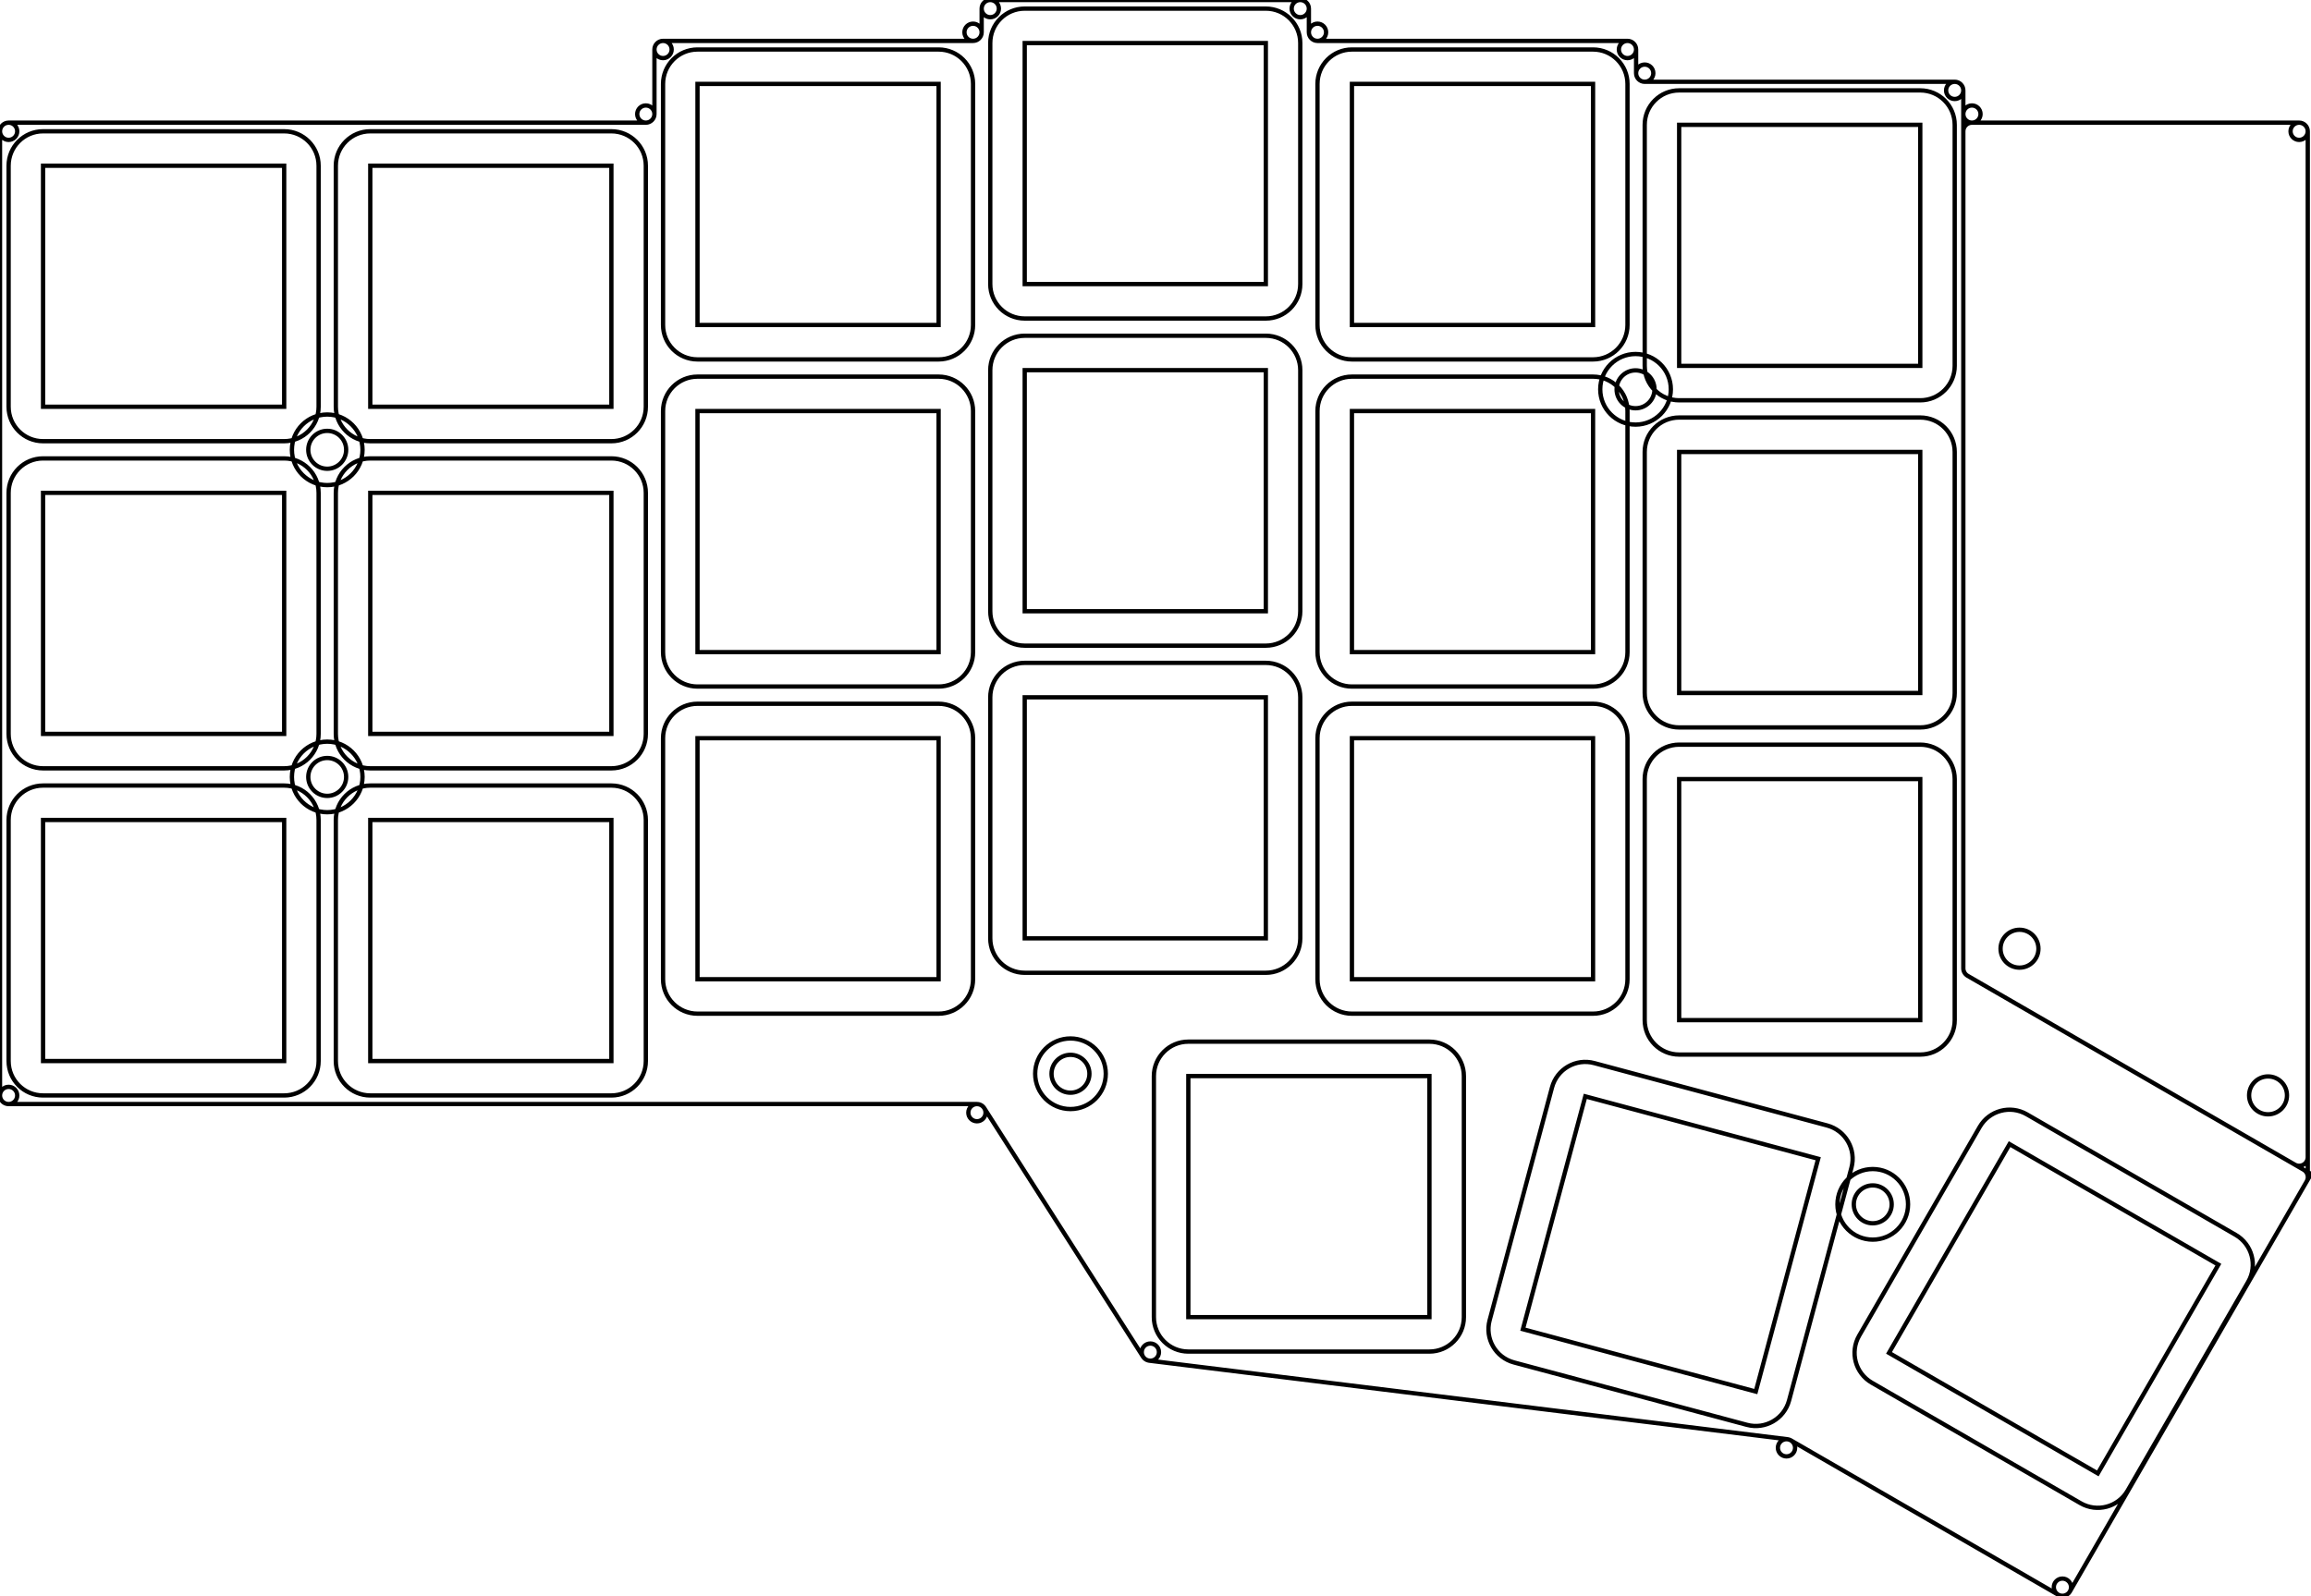
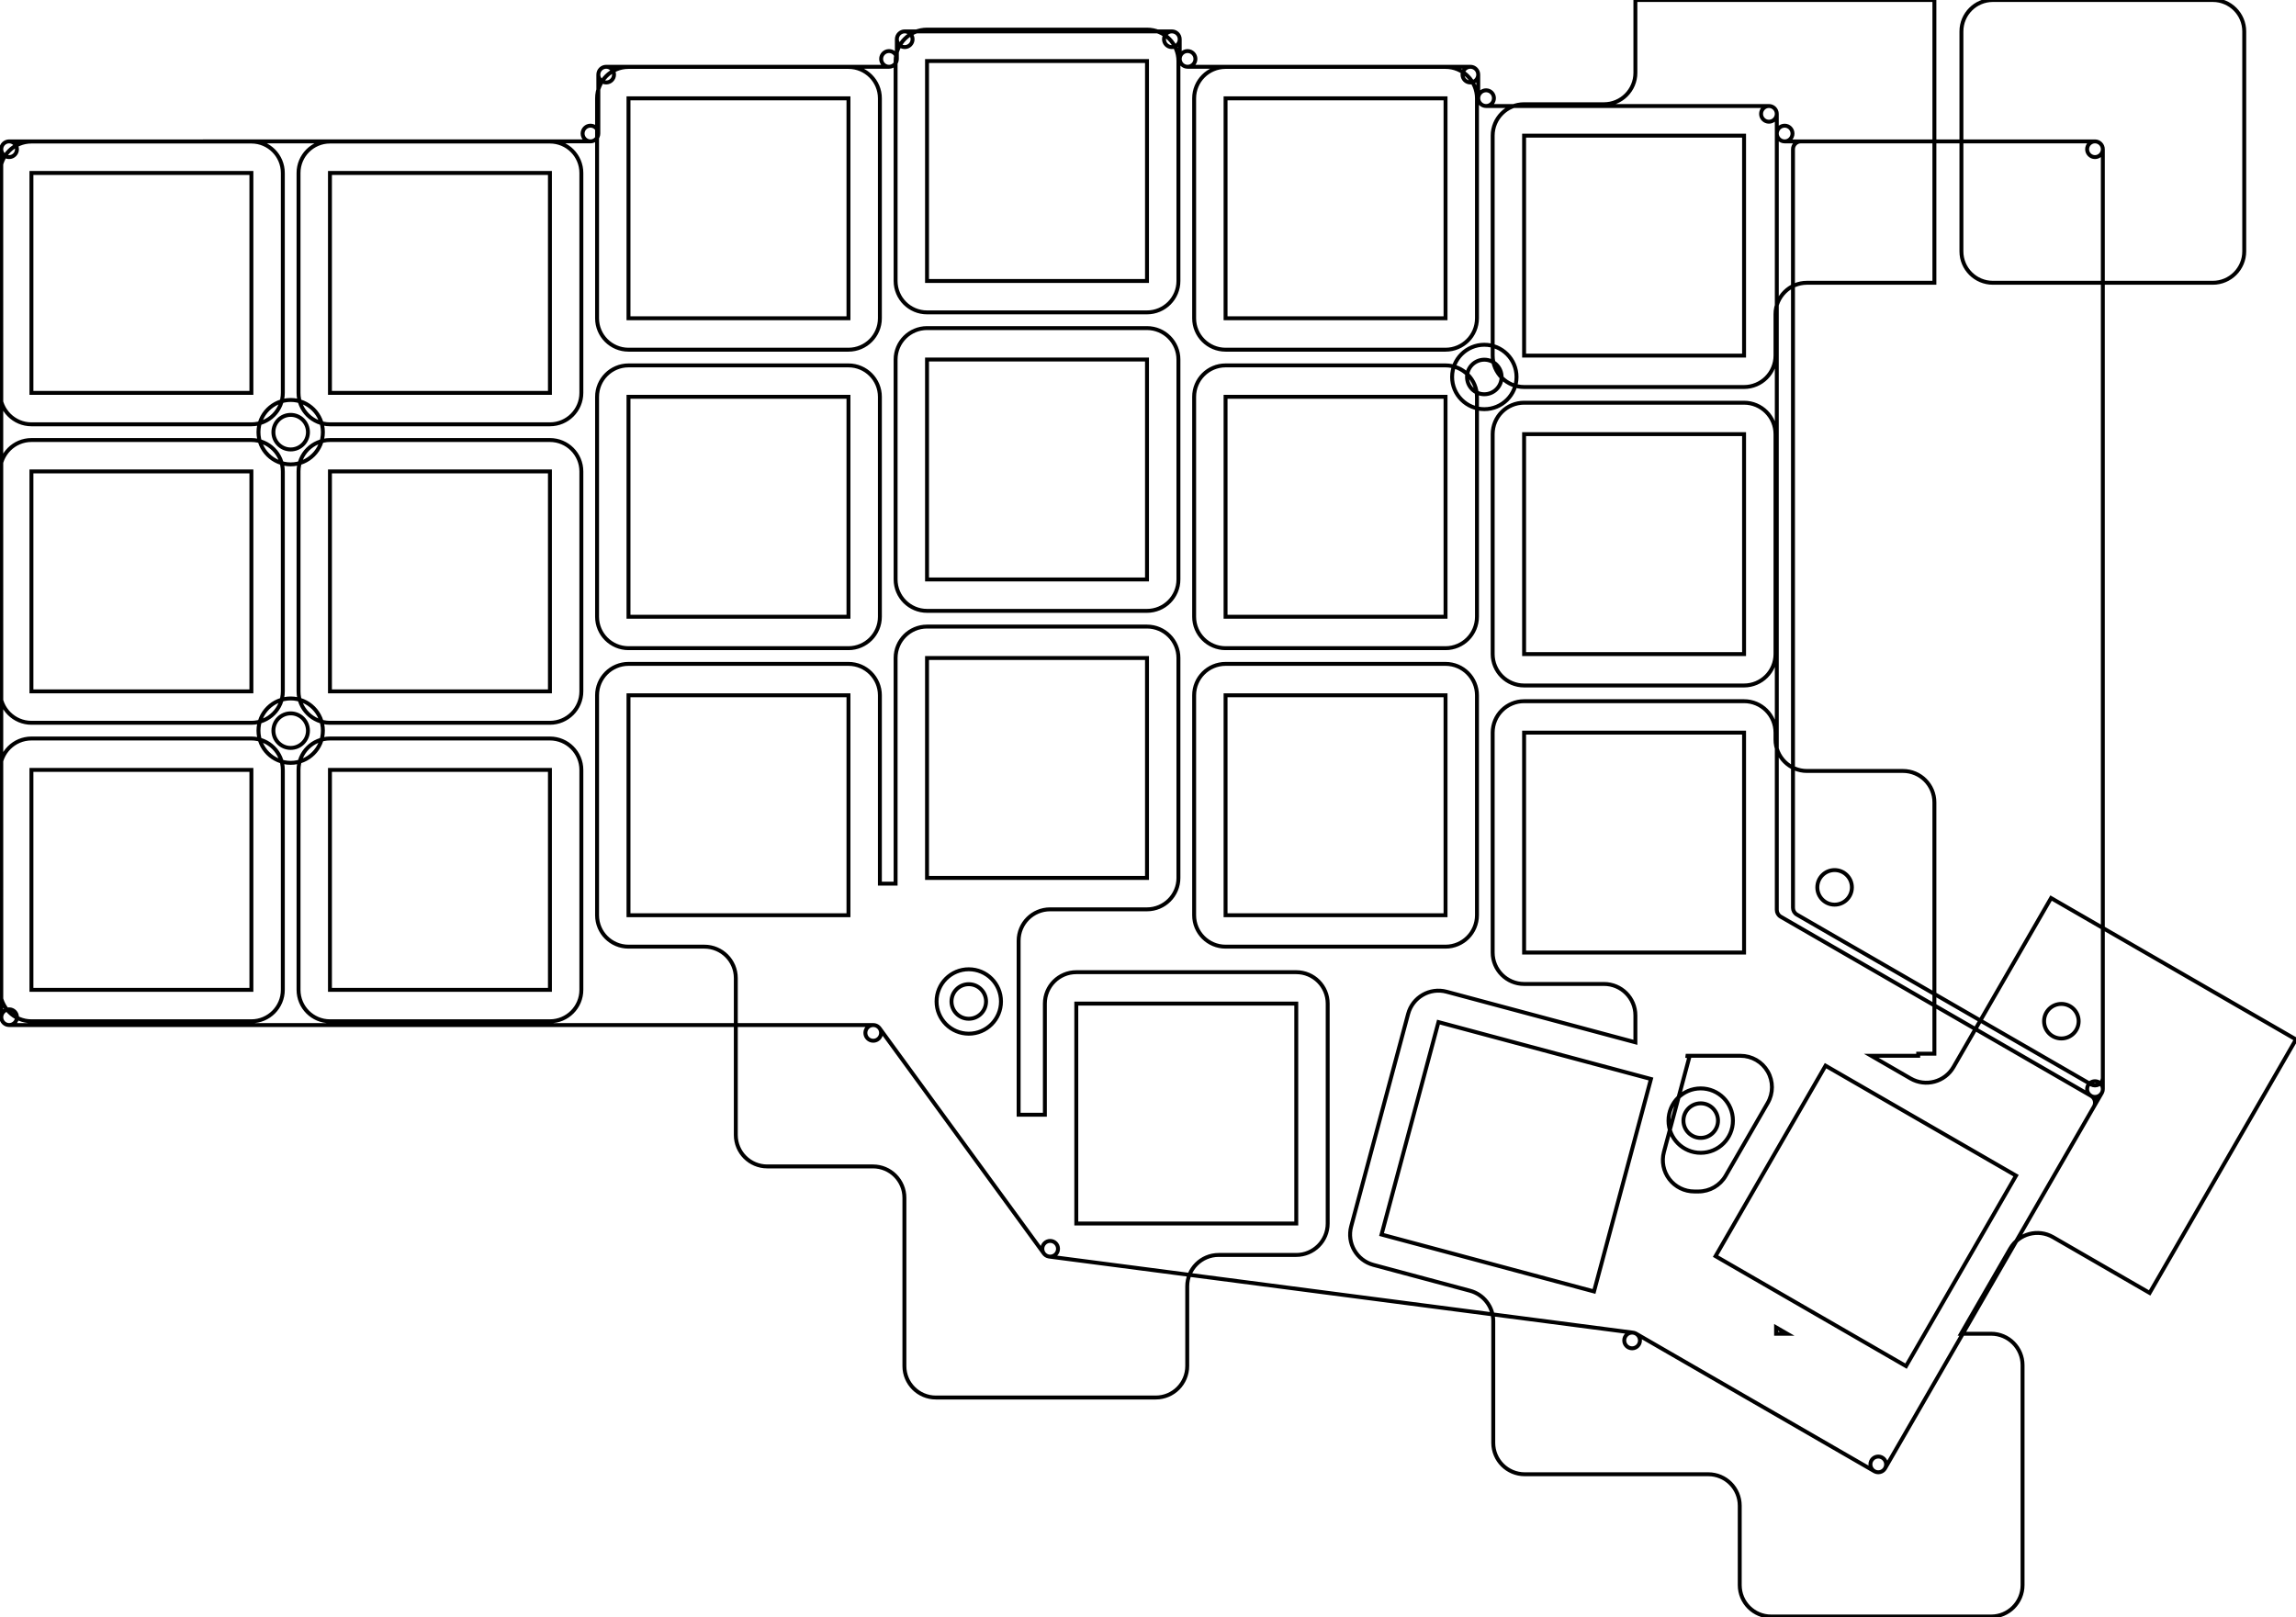
- <svg xmlns="http://www.w3.org/2000/svg" width="134.188mm" height="92.685mm" viewBox="0 0 134.188 92.685">
+ <svg xmlns="http://www.w3.org/2000/svg" width="146.127mm" height="102.901mm" viewBox="0 0 146.127 102.901">
  <g id="svgGroup" stroke-linecap="round" fill-rule="evenodd" font-size="9pt" stroke="#000" stroke-width="0.25mm" fill="none" style="stroke:#000;stroke-width:0.25mm;fill:none">
-     <path d="M 134 7.625 L 134 68.077 L 134.188 68.186 L 120.188 92.435 M 114 5.25 L 114 56.242 A 0.5 0.5 0 0 0 114.25 56.675 L 133.755 67.936 A 0.5 0.5 0 0 1 133.938 68.619 M 2.5 63.625 L 16.5 63.625 A 2 2 0 0 0 18.5 61.625 L 18.5 47.625 A 2 2 0 0 0 16.5 45.625 L 2.5 45.625 A 2 2 0 0 0 0.5 47.625 L 0.5 61.625 A 2 2 0 0 0 2.5 63.625 Z M 2.5 44.625 L 16.5 44.625 A 2 2 0 0 0 18.5 42.625 L 18.5 28.625 A 2 2 0 0 0 16.5 26.625 L 2.5 26.625 A 2 2 0 0 0 0.5 28.625 L 0.5 42.625 A 2 2 0 0 0 2.5 44.625 Z M 2.5 25.625 L 16.5 25.625 A 2 2 0 0 0 18.5 23.625 L 18.5 9.625 A 2 2 0 0 0 16.5 7.625 L 2.5 7.625 A 2 2 0 0 0 0.5 9.625 L 0.5 23.625 A 2 2 0 0 0 2.5 25.625 Z M 21.5 63.625 L 35.5 63.625 A 2 2 0 0 0 37.5 61.625 L 37.5 47.625 A 2 2 0 0 0 35.5 45.625 L 21.5 45.625 A 2 2 0 0 0 19.5 47.625 L 19.5 61.625 A 2 2 0 0 0 21.5 63.625 Z M 21.5 44.625 L 35.5 44.625 A 2 2 0 0 0 37.5 42.625 L 37.5 28.625 A 2 2 0 0 0 35.5 26.625 L 21.5 26.625 A 2 2 0 0 0 19.5 28.625 L 19.5 42.625 A 2 2 0 0 0 21.5 44.625 Z M 21.5 25.625 L 35.5 25.625 A 2 2 0 0 0 37.5 23.625 L 37.5 9.625 A 2 2 0 0 0 35.5 7.625 L 21.5 7.625 A 2 2 0 0 0 19.5 9.625 L 19.5 23.625 A 2 2 0 0 0 21.5 25.625 Z M 40.5 58.875 L 54.5 58.875 A 2 2 0 0 0 56.5 56.875 L 56.5 42.875 A 2 2 0 0 0 54.5 40.875 L 40.5 40.875 A 2 2 0 0 0 38.5 42.875 L 38.5 56.875 A 2 2 0 0 0 40.5 58.875 Z M 40.5 39.875 L 54.5 39.875 A 2 2 0 0 0 56.5 37.875 L 56.5 23.875 A 2 2 0 0 0 54.5 21.875 L 40.5 21.875 A 2 2 0 0 0 38.5 23.875 L 38.5 37.875 A 2 2 0 0 0 40.5 39.875 Z M 40.5 20.875 L 54.5 20.875 A 2 2 0 0 0 56.5 18.875 L 56.5 4.875 A 2 2 0 0 0 54.5 2.875 L 40.5 2.875 A 2 2 0 0 0 38.5 4.875 L 38.5 18.875 A 2 2 0 0 0 40.5 20.875 Z M 59.5 56.5 L 73.5 56.5 A 2 2 0 0 0 75.5 54.5 L 75.5 40.5 A 2 2 0 0 0 73.5 38.5 L 59.5 38.5 A 2 2 0 0 0 57.5 40.5 L 57.5 54.5 A 2 2 0 0 0 59.5 56.5 Z M 59.5 37.5 L 73.5 37.5 A 2 2 0 0 0 75.5 35.5 L 75.5 21.5 A 2 2 0 0 0 73.5 19.5 L 59.5 19.5 A 2 2 0 0 0 57.5 21.5 L 57.5 35.5 A 2 2 0 0 0 59.5 37.5 Z M 59.5 18.5 L 73.5 18.5 A 2 2 0 0 0 75.5 16.5 L 75.5 2.5 A 2 2 0 0 0 73.5 0.5 L 59.5 0.5 A 2 2 0 0 0 57.5 2.5 L 57.5 16.5 A 2 2 0 0 0 59.5 18.5 Z M 78.5 58.875 L 92.5 58.875 A 2 2 0 0 0 94.5 56.875 L 94.5 42.875 A 2 2 0 0 0 92.5 40.875 L 78.5 40.875 A 2 2 0 0 0 76.5 42.875 L 76.5 56.875 A 2 2 0 0 0 78.5 58.875 Z M 78.5 39.875 L 92.5 39.875 A 2 2 0 0 0 94.5 37.875 L 94.5 23.875 A 2 2 0 0 0 92.5 21.875 L 78.5 21.875 A 2 2 0 0 0 76.5 23.875 L 76.5 37.875 A 2 2 0 0 0 78.5 39.875 Z M 78.5 20.875 L 92.5 20.875 A 2 2 0 0 0 94.5 18.875 L 94.5 4.875 A 2 2 0 0 0 92.5 2.875 L 78.5 2.875 A 2 2 0 0 0 76.5 4.875 L 76.5 18.875 A 2 2 0 0 0 78.5 20.875 Z M 97.5 61.25 L 111.5 61.25 A 2 2 0 0 0 113.5 59.25 L 113.5 45.25 A 2 2 0 0 0 111.5 43.25 L 97.5 43.25 A 2 2 0 0 0 95.5 45.25 L 95.5 59.25 A 2 2 0 0 0 97.5 61.25 Z M 97.5 42.25 L 111.5 42.25 A 2 2 0 0 0 113.5 40.25 L 113.5 26.25 A 2 2 0 0 0 111.5 24.25 L 97.5 24.25 A 2 2 0 0 0 95.5 26.25 L 95.5 40.25 A 2 2 0 0 0 97.5 42.25 Z M 97.5 23.25 L 111.5 23.25 A 2 2 0 0 0 113.5 21.25 L 113.5 7.25 A 2 2 0 0 0 111.5 5.25 L 97.5 5.25 A 2 2 0 0 0 95.5 7.25 L 95.5 21.25 A 2 2 0 0 0 97.5 23.25 Z M 69 78.5 L 83 78.5 A 2 2 0 0 0 85 76.5 L 85 62.5 A 2 2 0 0 0 83 60.5 L 69 60.5 A 2 2 0 0 0 67 62.5 L 67 76.5 A 2 2 0 0 0 69 78.5 Z M 123.541 86.576 L 130.541 74.452 A 2 2 0 0 0 129.809 71.72 L 117.685 64.72 A 2 2 0 0 0 114.953 65.452 L 107.953 77.576 A 2 2 0 0 0 108.685 80.308 L 120.809 87.308 A 2 2 0 0 0 123.541 86.576 Z M 87.909 79.132 L 101.432 82.755 A 2 2 0 0 0 103.882 81.341 L 107.505 67.818 A 2 2 0 0 0 106.091 65.368 L 92.568 61.745 A 2 2 0 0 0 90.118 63.159 L 86.495 76.682 A 2 2 0 0 0 87.909 79.132 Z M 88.427 77.2 L 101.95 80.823 L 105.573 67.3 L 92.05 63.677 L 88.427 77.2 Z M 2.5 61.625 L 16.5 61.625 L 16.5 47.625 L 2.5 47.625 L 2.5 61.625 Z M 2.5 42.625 L 16.5 42.625 L 16.5 28.625 L 2.5 28.625 L 2.5 42.625 Z M 2.5 23.625 L 16.5 23.625 L 16.5 9.625 L 2.5 9.625 L 2.5 23.625 Z M 21.5 61.625 L 35.5 61.625 L 35.5 47.625 L 21.5 47.625 L 21.5 61.625 Z M 21.5 42.625 L 35.5 42.625 L 35.5 28.625 L 21.5 28.625 L 21.5 42.625 Z M 21.5 23.625 L 35.5 23.625 L 35.5 9.625 L 21.5 9.625 L 21.5 23.625 Z M 40.5 56.875 L 54.5 56.875 L 54.5 42.875 L 40.5 42.875 L 40.5 56.875 Z M 40.5 37.875 L 54.5 37.875 L 54.5 23.875 L 40.5 23.875 L 40.5 37.875 Z M 40.5 18.875 L 54.5 18.875 L 54.5 4.875 L 40.5 4.875 L 40.5 18.875 Z M 59.5 54.5 L 73.5 54.5 L 73.5 40.5 L 59.5 40.5 L 59.5 54.5 Z M 59.5 35.5 L 73.5 35.5 L 73.5 21.5 L 59.5 21.5 L 59.5 35.5 Z M 59.5 16.5 L 73.5 16.5 L 73.5 2.5 L 59.5 2.5 L 59.5 16.5 Z M 78.5 56.875 L 92.5 56.875 L 92.5 42.875 L 78.5 42.875 L 78.5 56.875 Z M 78.5 37.875 L 92.5 37.875 L 92.5 23.875 L 78.5 23.875 L 78.5 37.875 Z M 78.5 18.875 L 92.5 18.875 L 92.5 4.875 L 78.5 4.875 L 78.5 18.875 Z M 97.5 59.25 L 111.5 59.25 L 111.5 45.25 L 97.5 45.25 L 97.5 59.25 Z M 97.5 40.25 L 111.5 40.25 L 111.5 26.25 L 97.5 26.25 L 97.5 40.25 Z M 97.5 21.25 L 111.5 21.25 L 111.5 7.25 L 97.5 7.25 L 97.5 21.25 Z M 69 76.5 L 83 76.5 L 83 62.5 L 69 62.5 L 69 76.5 Z M 121.809 85.576 L 128.809 73.452 L 116.685 66.452 L 109.685 78.576 L 121.809 85.576 Z M 133.5 7.125 L 114.5 7.125 A 0.5 0.5 0 0 0 114 7.625 M 19 26.125 m -2.05 0 a 2.05 2.05 0 0 1 4.1 0 a 2.05 2.05 0 0 1 -4.1 0 z M 19 45.125 m -2.05 0 a 2.05 2.05 0 0 1 4.1 0 a 2.05 2.05 0 0 1 -4.1 0 z M 94.968 22.611 m -2.05 0 a 2.05 2.05 0 0 1 4.1 0 a 2.05 2.05 0 0 1 -4.1 0 z M 62.157 62.365 m -2.05 0 a 2.05 2.05 0 0 1 4.1 0 a 2.05 2.05 0 0 1 -4.1 0 z M 108.741 69.949 m -2.05 0 a 2.05 2.05 0 0 1 4.1 0 a 2.05 2.05 0 0 1 -4.1 0 z M 19 26.125 m -1.1 0 a 1.1 1.1 0 0 1 2.2 0 a 1.1 1.1 0 0 1 -2.2 0 z M 19 45.125 m -1.1 0 a 1.1 1.1 0 0 1 2.2 0 a 1.1 1.1 0 0 1 -2.2 0 z M 94.968 22.611 m -1.1 0 a 1.1 1.1 0 0 1 2.2 0 a 1.1 1.1 0 0 1 -2.2 0 z M 62.157 62.365 m -1.1 0 a 1.1 1.1 0 0 1 2.2 0 a 1.1 1.1 0 0 1 -2.2 0 z M 108.741 69.949 m -1.1 0 a 1.1 1.1 0 0 1 2.2 0 a 1.1 1.1 0 0 1 -2.2 0 z M 117.262 55.101 m -1.1 0 a 1.1 1.1 0 0 1 2.2 0 a 1.1 1.1 0 0 1 -2.2 0 z M 131.694 63.62 m -1.1 0 a 1.1 1.1 0 0 1 2.2 0 a 1.1 1.1 0 0 1 -2.2 0 z M 66.795 78.533 m -0.5 0 a 0.5 0.5 0 0 0 1 0 a 0.5 0.5 0 0 0 -1 0 z M 56.726 64.625 m -0.5 0 a 0.5 0.5 0 0 0 1 0 a 0.5 0.5 0 0 0 -1 0 z M 103.733 84.089 m -0.5 0 a 0.5 0.5 0 0 0 1 0 a 0.5 0.5 0 0 0 -1 0 z M 133.5 7.625 m -0.5 0 a 0.5 0.5 0 0 0 1 0 a 0.5 0.5 0 0 0 -1 0 z M 114.5 6.625 m -0.5 0 a 0.5 0.5 0 0 0 1 0 a 0.5 0.5 0 0 0 -1 0 z M 113.5 5.25 m -0.5 0 a 0.5 0.5 0 0 0 1 0 a 0.5 0.5 0 0 0 -1 0 z M 95.5 4.25 m -0.5 0 a 0.5 0.5 0 0 0 1 0 a 0.5 0.5 0 0 0 -1 0 z M 94.5 2.875 m -0.5 0 a 0.5 0.5 0 0 0 1 0 a 0.5 0.5 0 0 0 -1 0 z M 76.5 1.875 m -0.5 0 a 0.5 0.5 0 0 0 1 0 a 0.5 0.5 0 0 0 -1 0 z M 75.5 0.5 m -0.5 0 a 0.5 0.5 0 0 0 1 0 a 0.5 0.5 0 0 0 -1 0 z M 57.5 0.5 m -0.5 0 a 0.5 0.5 0 0 0 1 0 a 0.5 0.5 0 0 0 -1 0 z M 56.5 1.875 m -0.5 0 a 0.5 0.5 0 0 0 1 0 a 0.5 0.5 0 0 0 -1 0 z M 38.5 2.875 m -0.5 0 a 0.5 0.5 0 0 0 1 0 a 0.5 0.5 0 0 0 -1 0 z M 37.5 6.625 m -0.5 0 a 0.5 0.5 0 0 0 1 0 a 0.5 0.5 0 0 0 -1 0 z M 0.5 7.625 m -0.5 0 a 0.5 0.5 0 0 0 1 0 a 0.5 0.5 0 0 0 -1 0 z M 0.5 63.625 m -0.5 0 a 0.5 0.5 0 0 0 1 0 a 0.5 0.5 0 0 0 -1 0 z M 119.755 92.185 m -0.5 0 a 0.5 0.5 0 0 0 1 0 a 0.5 0.5 0 0 0 -1 0 z M 0.5 64.125 56.726 64.125 M 0 63.625 0 7.625 M 0.5 7.125 37.5 7.125 M 38.5 2.375 56.5 2.375 M 38 6.625 38 2.875 M 76 1.875 76 0.5 M 57.5 0 75.5 0 M 57 1.875 57 0.5 M 95 4.25 95 2.875 M 76.5 2.375 94.5 2.375 M 95.5 4.75 113.5 4.75 M 103.983 83.656 119.505 92.618 M 57.147 64.356 66.373 78.802 M 66.734 79.029 103.794 83.593 M 134 67.211 A 0.5 0.5 0 0 1 133.25 67.644" vector-effect="non-scaling-stroke" />
+     <path d="M 97 62.635 L 102.083 62.635 A 2 2 0 0 1 104.083 64.635 L 104.083 66.349 L 92.068 63.13 A 2 2 0 0 0 89.618 64.544 L 85.995 78.067 A 2 2 0 0 0 87.409 80.517 L 93.555 82.163 A 2 2 0 0 1 95.037 84.095 L 95.037 91.845 A 2 2 0 0 0 97.037 93.845 L 108.724 93.845 A 2 2 0 0 1 110.724 95.845 L 110.724 100.901 A 2 2 0 0 0 112.724 102.901 L 126.724 102.901 A 2 2 0 0 0 128.724 100.901 L 128.724 86.901 A 2 2 0 0 0 126.724 84.901 L 124.808 84.901 L 127.935 79.485 A 2 2 0 0 1 130.667 78.753 L 136.812 82.301 L 146.127 66.167 L 130.539 57.167 L 124.33 67.921 A 2 2 0 0 1 121.598 68.653 L 119.096 67.208 L 122.083 67.208 L 122.083 67.076 L 123.113 67.076 L 123.113 51.076 A 2 2 0 0 0 121.113 49.076 L 115 49.076 A 2 2 0 0 1 113 47.076 L 113 46.635 A 2 2 0 0 0 111 44.635 L 97 44.635 A 2 2 0 0 0 95 46.635 L 95 60.635 A 2 2 0 0 0 97 62.635 Z M 40 60.26 L 44.83 60.26 A 2 2 0 0 1 46.83 62.26 L 46.83 72.25 A 2 2 0 0 0 48.83 74.25 L 55.56 74.25 A 2 2 0 0 1 57.56 76.25 L 57.56 86.96 A 2 2 0 0 0 59.56 88.96 L 73.56 88.96 A 2 2 0 0 0 75.56 86.96 L 75.56 81.885 A 2 2 0 0 1 77.56 79.885 L 82.5 79.885 A 2 2 0 0 0 84.5 77.885 L 84.5 63.885 A 2 2 0 0 0 82.5 61.885 L 68.5 61.885 A 2 2 0 0 0 66.5 63.885 L 66.5 70.96 L 64.83 70.96 L 64.83 59.885 A 2 2 0 0 1 66.83 57.885 L 73 57.885 A 2 2 0 0 0 75 55.885 L 75 41.885 A 2 2 0 0 0 73 39.885 L 59 39.885 A 2 2 0 0 0 57 41.885 L 57 56.25 L 56 56.25 L 56 44.26 A 2 2 0 0 0 54 42.26 L 40 42.26 A 2 2 0 0 0 38 44.26 L 38 58.26 A 2 2 0 0 0 40 60.26 Z M 97 24.635 L 111 24.635 A 2 2 0 0 0 113 22.635 L 113 20 A 2 2 0 0 1 115 18 L 123.113 18 L 123.113 0 L 104.083 0 L 104.083 4.635 A 2 2 0 0 1 102.083 6.635 L 97 6.635 A 2 2 0 0 0 95 8.635 L 95 22.635 A 2 2 0 0 0 97 24.635 Z M 133.268 70.44 A 0.5 0.5 0 0 0 133.085 69.757 L 113.333 58.353 A 0.5 0.5 0 0 1 113.083 57.92 L 113.083 9 L 113.082 7.248 M 114.613 9 A 0.5 0.5 0 0 0 114.113 9.5 L 114.113 57.787 A 0.5 0.5 0 0 0 114.363 58.22 L 133.083 69.028 A 0.5 0.5 0 0 0 133.833 68.595 M 2 65.01 L 16 65.01 A 2 2 0 0 0 18 63.01 L 18 49.01 A 2 2 0 0 0 16 47.01 L 2 47.01 A 2 2 0 0 0 0 49.01 L 0 63.01 A 2 2 0 0 0 2 65.01 Z M 2 46.01 L 16 46.01 A 2 2 0 0 0 18 44.01 L 18 30.01 A 2 2 0 0 0 16 28.01 L 2 28.01 A 2 2 0 0 0 0 30.01 L 0 44.01 A 2 2 0 0 0 2 46.01 Z M 2 27.01 L 16 27.01 A 2 2 0 0 0 18 25.01 L 18 11.01 A 2 2 0 0 0 16 9.01 L 2 9.01 A 2 2 0 0 0 0 11.01 L 0 25.01 A 2 2 0 0 0 2 27.01 Z M 21 65.01 L 35 65.01 A 2 2 0 0 0 37 63.01 L 37 49.01 A 2 2 0 0 0 35 47.01 L 21 47.01 A 2 2 0 0 0 19 49.01 L 19 63.01 A 2 2 0 0 0 21 65.01 Z M 21 46.01 L 35 46.01 A 2 2 0 0 0 37 44.01 L 37 30.01 A 2 2 0 0 0 35 28.01 L 21 28.01 A 2 2 0 0 0 19 30.01 L 19 44.01 A 2 2 0 0 0 21 46.01 Z M 21 27.01 L 35 27.01 A 2 2 0 0 0 37 25.01 L 37 11.01 A 2 2 0 0 0 35 9.01 L 21 9.01 A 2 2 0 0 0 19 11.01 L 19 25.01 A 2 2 0 0 0 21 27.01 Z M 40 41.26 L 54 41.26 A 2 2 0 0 0 56 39.26 L 56 25.26 A 2 2 0 0 0 54 23.26 L 40 23.26 A 2 2 0 0 0 38 25.26 L 38 39.26 A 2 2 0 0 0 40 41.26 Z M 40 22.26 L 54 22.26 A 2 2 0 0 0 56 20.26 L 56 6.26 A 2 2 0 0 0 54 4.26 L 40 4.26 A 2 2 0 0 0 38 6.26 L 38 20.26 A 2 2 0 0 0 40 22.26 Z M 59 38.885 L 73 38.885 A 2 2 0 0 0 75 36.885 L 75 22.885 A 2 2 0 0 0 73 20.885 L 59 20.885 A 2 2 0 0 0 57 22.885 L 57 36.885 A 2 2 0 0 0 59 38.885 Z M 59 19.885 L 73 19.885 A 2 2 0 0 0 75 17.885 L 75 3.885 A 2 2 0 0 0 73 1.885 L 59 1.885 A 2 2 0 0 0 57 3.885 L 57 17.885 A 2 2 0 0 0 59 19.885 Z M 78 60.26 L 92 60.26 A 2 2 0 0 0 94 58.26 L 94 44.26 A 2 2 0 0 0 92 42.26 L 78 42.26 A 2 2 0 0 0 76 44.26 L 76 58.26 A 2 2 0 0 0 78 60.26 Z M 78 41.26 L 92 41.26 A 2 2 0 0 0 94 39.26 L 94 25.26 A 2 2 0 0 0 92 23.26 L 78 23.26 A 2 2 0 0 0 76 25.26 L 76 39.26 A 2 2 0 0 0 78 41.26 Z M 78 22.26 L 92 22.26 A 2 2 0 0 0 94 20.26 L 94 6.26 A 2 2 0 0 0 92 4.26 L 78 4.26 A 2 2 0 0 0 76 6.26 L 76 20.26 A 2 2 0 0 0 78 22.26 Z M 97 43.635 L 111 43.635 A 2 2 0 0 0 113 41.635 L 113 27.635 A 2 2 0 0 0 111 25.635 L 97 25.635 A 2 2 0 0 0 95 27.635 L 95 41.635 A 2 2 0 0 0 97 43.635 Z M 126.833 18 L 140.833 18 A 2 2 0 0 0 142.833 16 L 142.833 2 A 2 2 0 0 0 140.833 0 L 126.833 0 A 2 2 0 0 0 124.833 2 L 124.833 16 A 2 2 0 0 0 126.833 18 Z M 87.927 78.585 L 101.45 82.208 L 105.073 68.685 L 91.55 65.062 L 87.927 78.585 Z M 2 63.01 L 16 63.01 L 16 49.01 L 2 49.01 L 2 63.01 Z M 2 44.01 L 16 44.01 L 16 30.01 L 2 30.01 L 2 44.01 Z M 2 25.01 L 16 25.01 L 16 11.01 L 2 11.01 L 2 25.01 Z M 21 63.01 L 35 63.01 L 35 49.01 L 21 49.01 L 21 63.01 Z M 21 44.01 L 35 44.01 L 35 30.01 L 21 30.01 L 21 44.01 Z M 21 25.01 L 35 25.01 L 35 11.01 L 21 11.01 L 21 25.01 Z M 40 58.26 L 54 58.26 L 54 44.26 L 40 44.26 L 40 58.26 Z M 40 39.26 L 54 39.26 L 54 25.26 L 40 25.26 L 40 39.26 Z M 40 20.26 L 54 20.26 L 54 6.26 L 40 6.26 L 40 20.26 Z M 59 55.885 L 73 55.885 L 73 41.885 L 59 41.885 L 59 55.885 Z M 59 36.885 L 73 36.885 L 73 22.885 L 59 22.885 L 59 36.885 Z M 59 17.885 L 73 17.885 L 73 3.885 L 59 3.885 L 59 17.885 Z M 78 58.26 L 92 58.26 L 92 44.26 L 78 44.26 L 78 58.26 Z M 78 39.26 L 92 39.26 L 92 25.26 L 78 25.26 L 78 39.26 Z M 78 20.26 L 92 20.26 L 92 6.26 L 78 6.26 L 78 20.26 Z M 97 60.635 L 111 60.635 L 111 46.635 L 97 46.635 L 97 60.635 Z M 97 41.635 L 111 41.635 L 111 27.635 L 97 27.635 L 97 41.635 Z M 97 22.635 L 111 22.635 L 111 8.635 L 97 8.635 L 97 22.635 Z M 68.5 77.885 L 82.5 77.885 L 82.5 63.885 L 68.5 63.885 L 68.5 77.885 Z M 121.309 86.961 L 128.309 74.837 L 116.185 67.837 L 109.185 79.961 L 121.309 86.961 Z M 133.766 69.577 L 133.518 70.007 L 119.974 93.468 M 105.9 73.327 L 107.523 67.271 L 107.289 67.208 L 110.774 67.208 A 2 2 0 0 1 112.506 70.208 L 109.829 74.845 A 2 2 0 0 1 108.097 75.845 L 107.832 75.845 A 2 2 0 0 1 105.9 73.327 Z M 18.5 27.51 m -2.05 0 a 2.05 2.05 0 0 1 4.1 0 a 2.05 2.05 0 0 1 -4.1 0 z M 18.5 46.51 m -2.05 0 a 2.05 2.05 0 0 1 4.1 0 a 2.05 2.05 0 0 1 -4.1 0 z M 94.468 23.996 m -2.05 0 a 2.05 2.05 0 0 1 4.1 0 a 2.05 2.05 0 0 1 -4.1 0 z M 61.657 63.75 m -2.05 0 a 2.05 2.05 0 0 1 4.1 0 a 2.05 2.05 0 0 1 -4.1 0 z M 108.241 71.334 m -2.05 0 a 2.05 2.05 0 0 1 4.1 0 a 2.05 2.05 0 0 1 -4.1 0 z M 18.5 27.51 m -1.1 0 a 1.1 1.1 0 0 1 2.2 0 a 1.1 1.1 0 0 1 -2.2 0 z M 18.5 46.51 m -1.1 0 a 1.1 1.1 0 0 1 2.2 0 a 1.1 1.1 0 0 1 -2.2 0 z M 94.468 23.996 m -1.1 0 a 1.1 1.1 0 0 1 2.2 0 a 1.1 1.1 0 0 1 -2.2 0 z M 61.657 63.75 m -1.1 0 a 1.1 1.1 0 0 1 2.2 0 a 1.1 1.1 0 0 1 -2.2 0 z M 108.241 71.334 m -1.1 0 a 1.1 1.1 0 0 1 2.2 0 a 1.1 1.1 0 0 1 -2.2 0 z M 116.762 56.486 m -1.1 0 a 1.1 1.1 0 0 1 2.2 0 a 1.1 1.1 0 0 1 -2.2 0 z M 131.194 65.005 m -1.1 0 a 1.1 1.1 0 0 1 2.2 0 a 1.1 1.1 0 0 1 -2.2 0 z M 113.583 8.5 m -0.5 0 a 0.5 0.5 0 0 0 1 0 a 0.5 0.5 0 0 0 -1 0 z M 0.58 9.5 m -0.5 0 a 0.5 0.5 0 0 0 1 0 a 0.5 0.5 0 0 0 -1 0 z M 38.58 4.75 m -0.5 0 a 0.5 0.5 0 0 0 1 0 a 0.5 0.5 0 0 0 -1 0 z M 56.58 3.75 m -0.5 0 a 0.5 0.5 0 0 0 1 0 a 0.5 0.5 0 0 0 -1 0 z M 57.58 2.498 m -0.5 0 a 0.5 0.5 0 0 0 1 0 a 0.5 0.5 0 0 0 -1 0 z M 74.582 2.498 m -0.5 0 a 0.5 0.5 0 0 0 1 0 a 0.5 0.5 0 0 0 -1 0 z M 75.582 3.75 m -0.5 0 a 0.5 0.5 0 0 0 1 0 a 0.5 0.5 0 0 0 -1 0 z M 93.581 4.75 m -0.5 0 a 0.5 0.5 0 0 0 1 0 a 0.5 0.5 0 0 0 -1 0 z M 94.581 6.248 m -0.5 0 a 0.5 0.5 0 0 0 1 0 a 0.5 0.5 0 0 0 -1 0 z M 112.582 7.248 m -0.5 0 a 0.5 0.5 0 0 0 1 0 a 0.5 0.5 0 0 0 -1 0 z M 133.333 9.5 m -0.5 0 a 0.5 0.5 0 0 0 1 0 a 0.5 0.5 0 0 0 -1 0 z M 119.541 93.218 m -0.5 0 a 0.5 0.5 0 0 0 1 0 a 0.5 0.5 0 0 0 -1 0 z M 103.874 85.328 m -0.5 0 a 0.5 0.5 0 0 0 1 0 a 0.5 0.5 0 0 0 -1 0 z M 66.837 79.492 m -0.5 0 a 0.5 0.5 0 0 0 1 0 a 0.5 0.5 0 0 0 -1 0 z M 55.576 65.75 m -0.5 0 a 0.5 0.5 0 0 0 1 0 a 0.5 0.5 0 0 0 -1 0 z M 0.582 64.75 m -0.5 0 a 0.5 0.5 0 0 0 1 0 a 0.5 0.5 0 0 0 -1 0 z M 37.58 8.499 m -0.5 0 a 0.5 0.5 0 0 0 1 0 a 0.5 0.5 0 0 0 -1 0 z M 133.333 69.327 m -0.5 0 a 0.5 0.5 0 0 0 1 0 a 0.5 0.5 0 0 0 -1 0 z M 113.037 84.495 L 113.741 84.901 L 113.037 84.901 L 113.037 84.495 Z M 0.08 9.5 0.082 64.75 M 0.58 9 37.58 8.999 M 38.08 8.499 38.08 4.75 M 38.58 4.25 56.58 4.25 M 57.08 3.75 57.08 2.498 M 57.58 1.998 74.582 1.998 M 75.082 3.75 75.082 2.498 M 75.582 4.25 93.581 4.25 M 94.081 6.248 94.081 4.75 M 94.581 6.748 112.582 6.748 M 104.124 84.895 119.291 93.651 M 66.773 79.988 103.938 84.832 M 55.98 65.455 66.434 79.787 M 0.582 65.25 55.576 65.25 M 113.583 9 133.333 9 M 133.833 69.327 133.833 9.5" vector-effect="non-scaling-stroke" />
  </g>
</svg>
